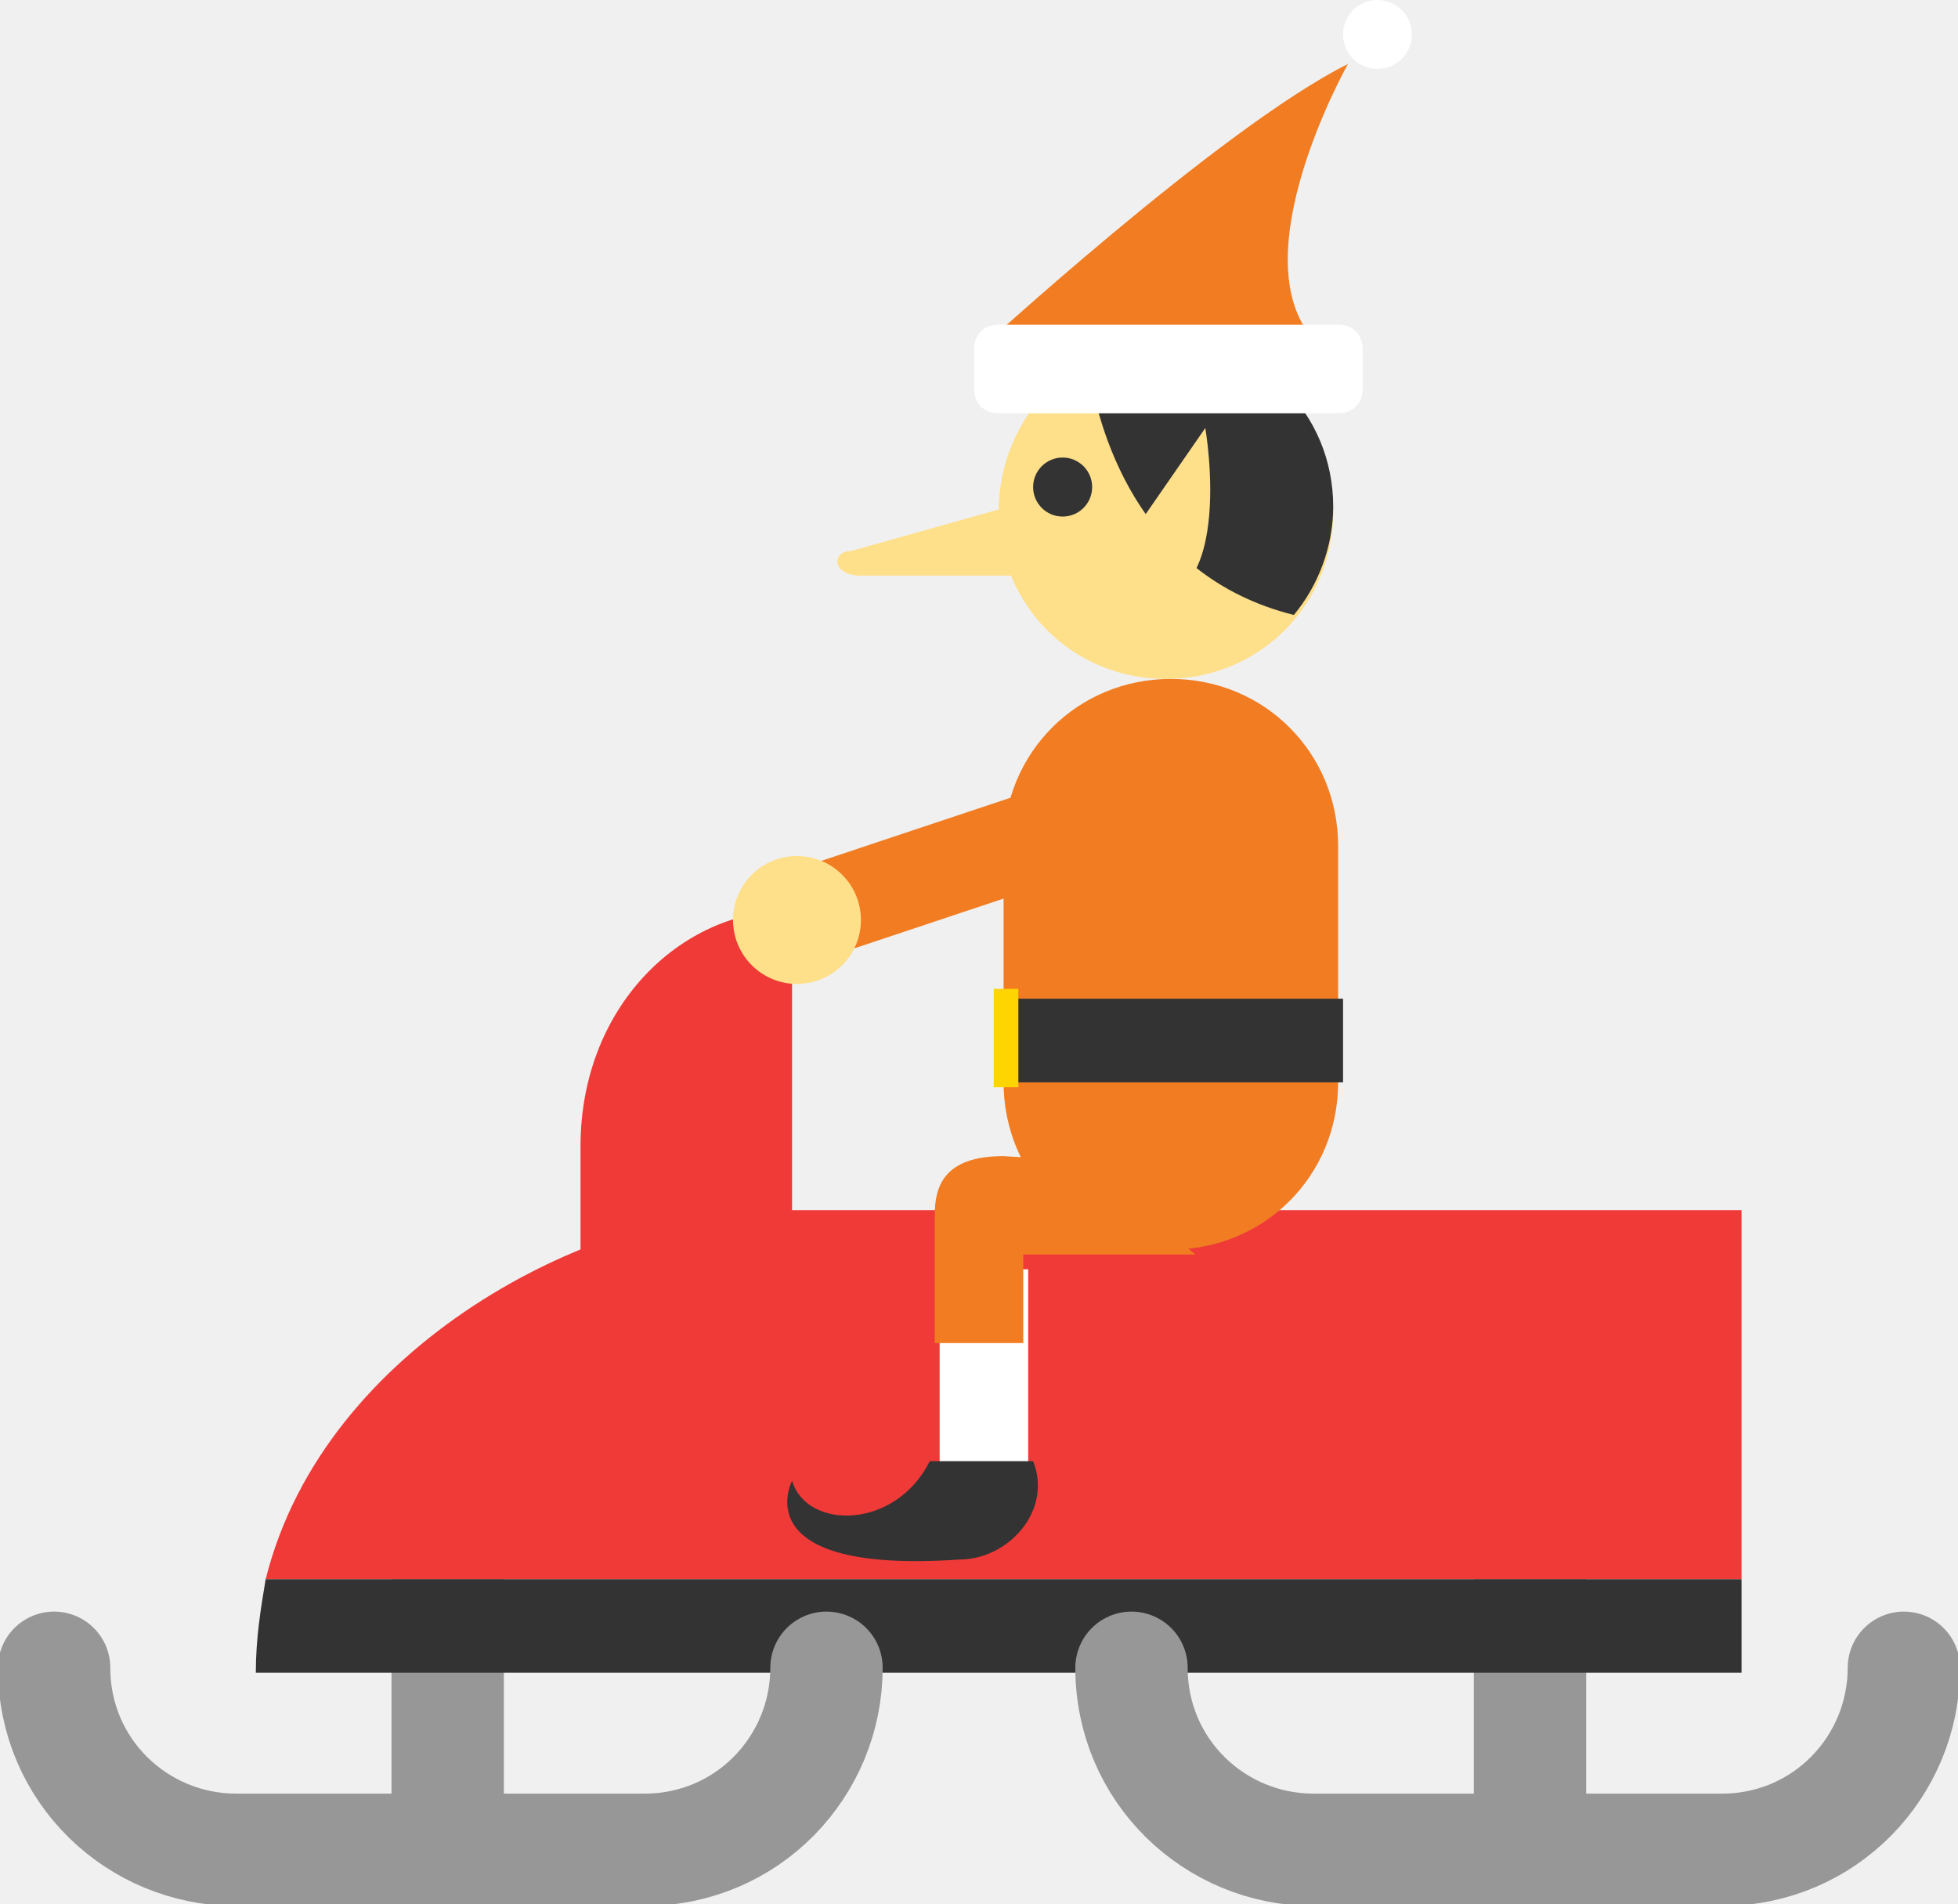
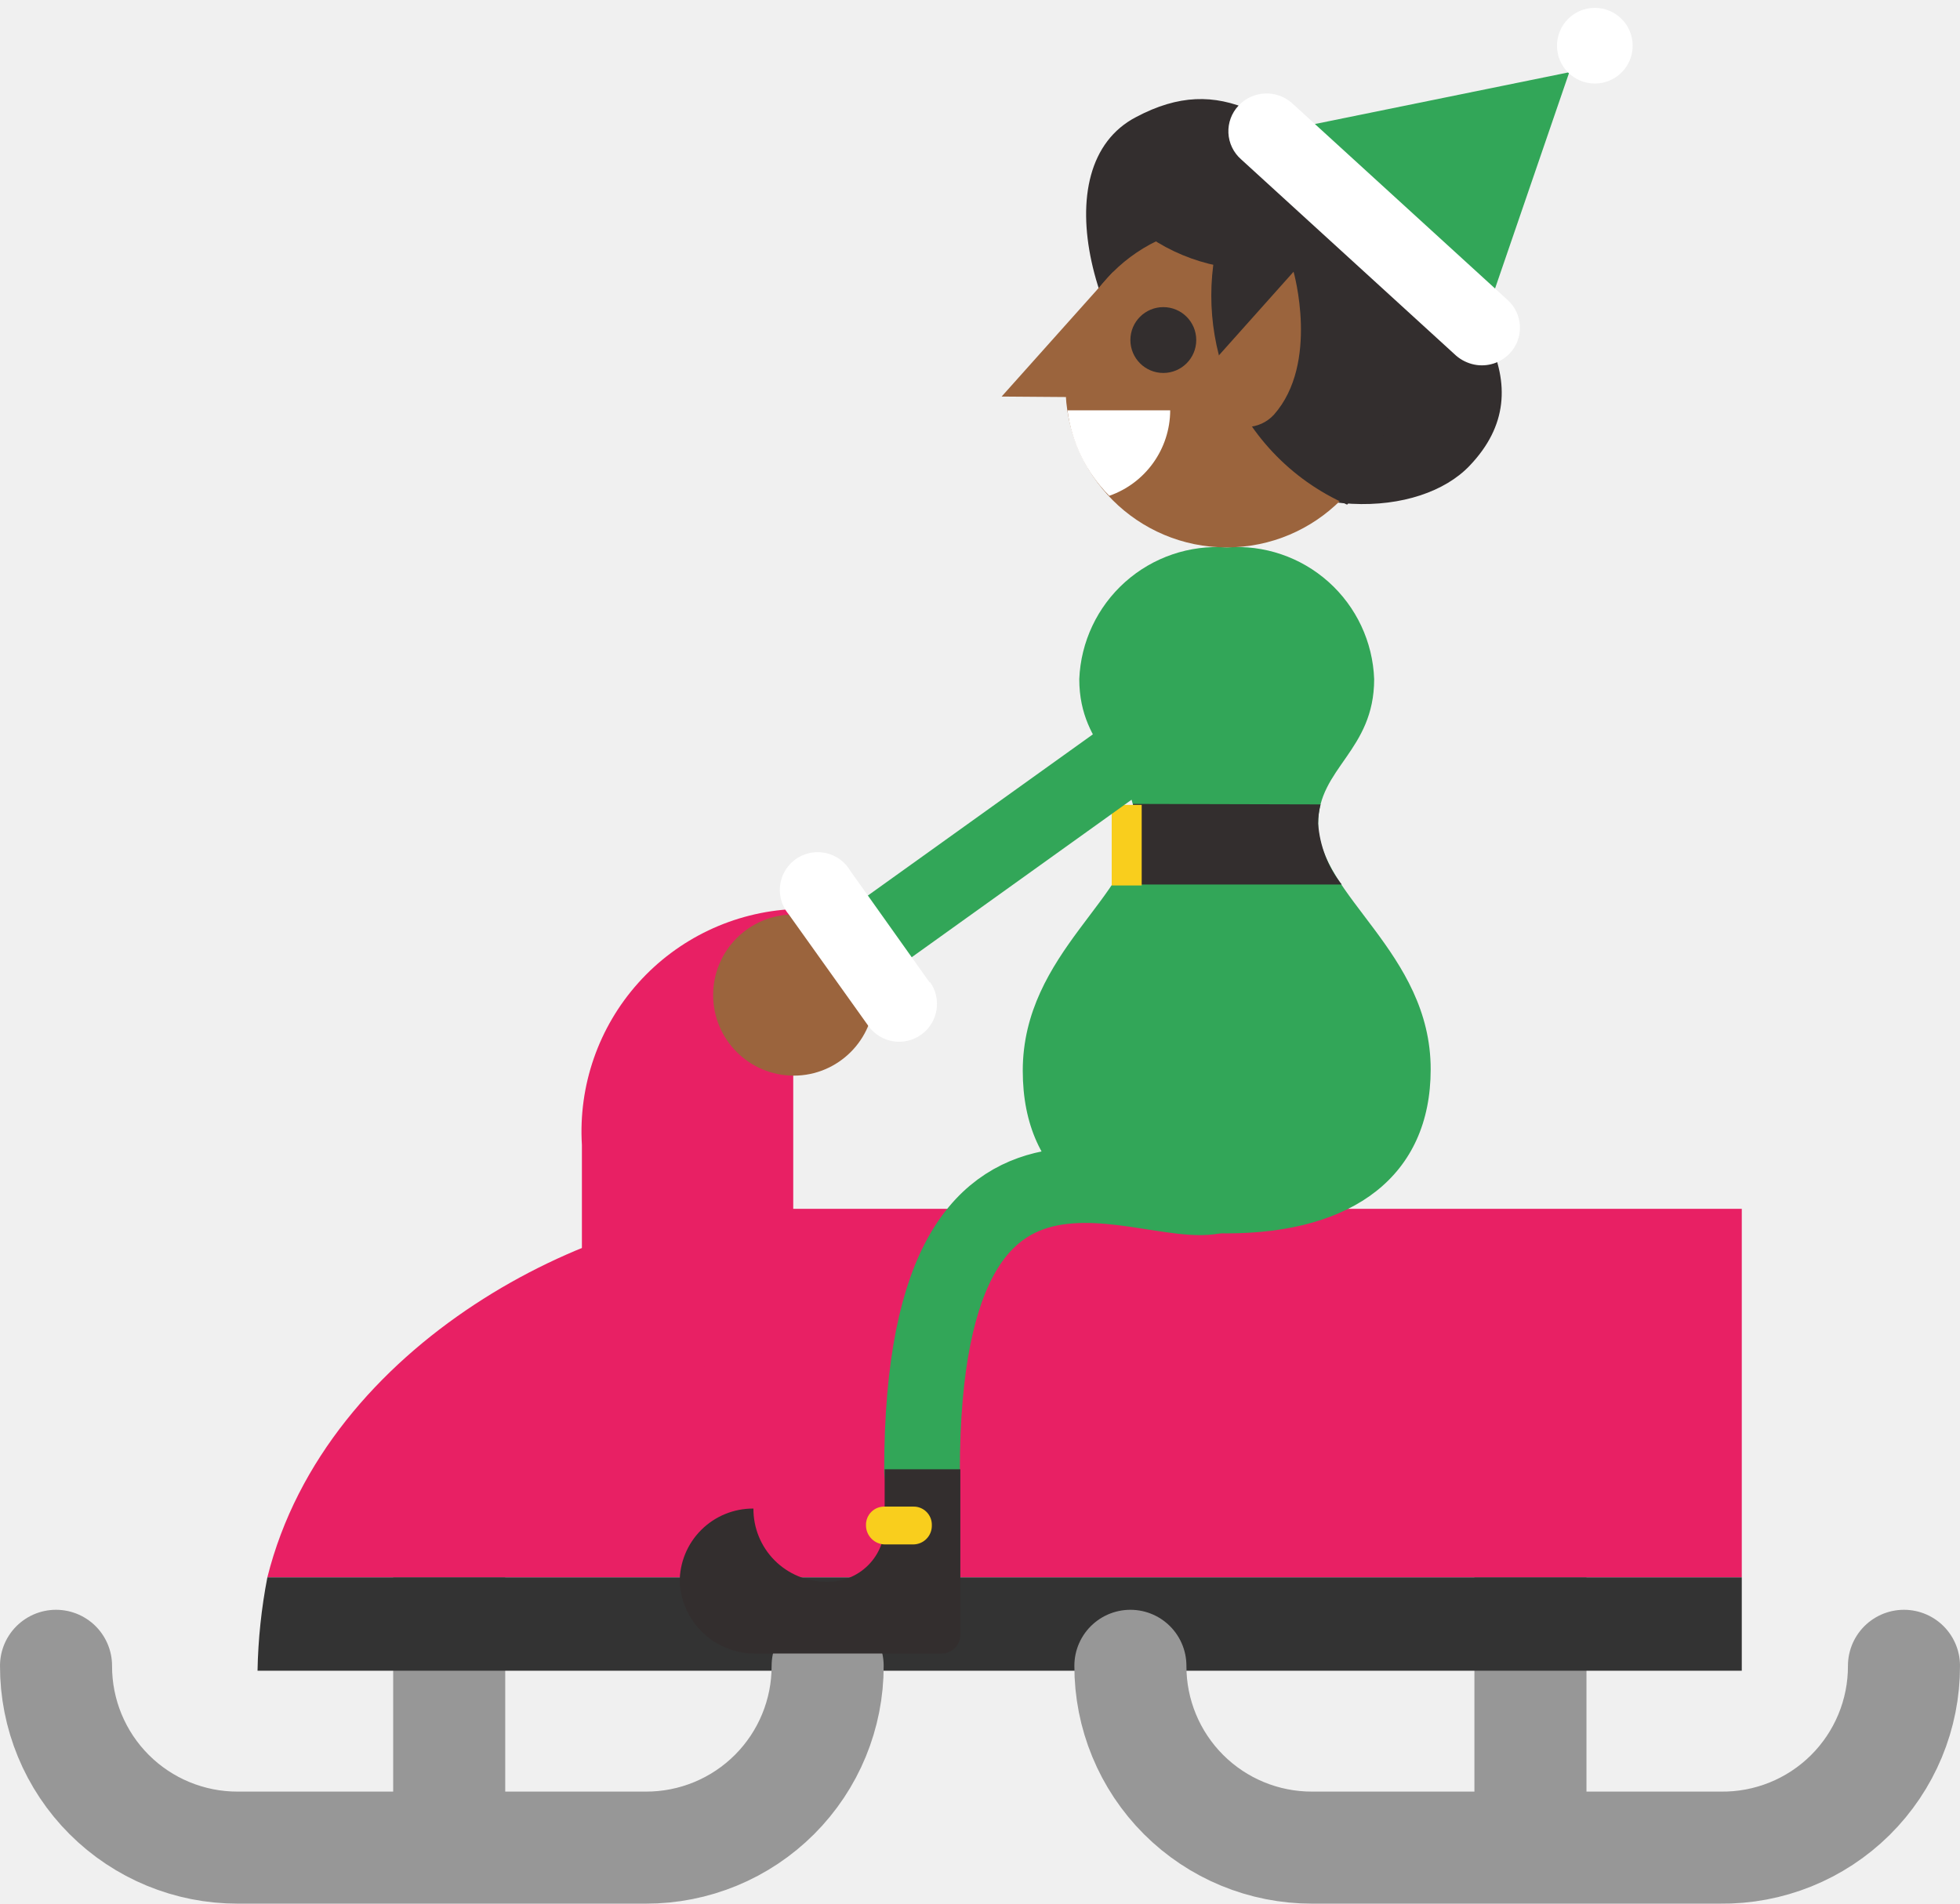
- <svg xmlns="http://www.w3.org/2000/svg" id="Layer_1" viewBox="0 0 39.8 38.7">
-   <style>.st0{fill:none;stroke:#979797;stroke-width:2.284;stroke-linecap:round;stroke-miterlimit:10}.st1{fill:#ef3a38}.st2{fill:#333}.st3{fill:#fedf8a}.st4{fill:#f17c21}.st5{fill:#fff}.st6{fill:#fed401}</style>
-   <path class="st0" d="M9.1 31.9v5.4m22-5.4v5.4" />
-   <path class="st1" d="M35.4 24.6h-20c-3.3 0-8.8 2.7-10 7.5h30v-7.5z" />
-   <path class="st2" d="M5.4 32.1c-.1.6-.2 1.2-.2 1.9h30.2v-1.9h-30z" />
-   <path class="st3" d="M20.5 10.3l-3.2.9c-.4 0-.4.5.2.5h3.9l-.9-1.4z" />
-   <path class="st0" d="M16.8 33.9c0 2-1.6 3.7-3.7 3.7H4.8c-2 0-3.7-1.6-3.7-3.7m37.6 0c0 2-1.6 3.7-3.7 3.7h-8.3c-2 0-3.7-1.6-3.7-3.7" />
-   <path class="st4" d="M19.8 7.2s5-4.6 7.6-5.9c0 0-2.2 3.9-.7 5.6l-6.9.3z" />
-   <path class="st3" d="M20.3 10.4c0 1.9 1.5 3.4 3.4 3.4s3.4-1.5 3.4-3.4S25.6 7 23.7 7c-1.9-.1-3.4 1.5-3.4 3.4z" />
-   <path class="st2" d="M22.1 7.3c.5-.3 1-.4 1.6-.4 1.9 0 3.4 1.5 3.4 3.4 0 .8-.3 1.6-.8 2.2-3.2-.8-4-3.8-4.2-5.2z" />
-   <path class="st3" d="M22.7 11.3l1.8-2.6s.7 4-1.6 3.5l-.2-.9z" />
-   <path class="st5" d="M19.8 7.9c0 .3.2.5.5.5h6.9c.3 0 .5-.2.5-.5v-.8c0-.3-.2-.5-.5-.5h-6.9c-.3 0-.5.2-.5.5v.8z" />
-   <circle class="st2" cx="21.6" cy="9.9" r=".6" />
-   <path class="st4" d="M20.4 22c0 1.9 1.5 3.4 3.4 3.4s3.4-1.5 3.4-3.4v-4.8c0-1.9-1.5-3.4-3.4-3.4s-3.4 1.5-3.4 3.4V22z" />
-   <path class="st5" d="M19.1 25.8v4.3h1.8v-4.3" />
-   <path class="st4" d="M24.3 25.5h-3.5v1.8H19v-2.6c0-.6.2-1.2 1.4-1.2l1.6.1" />
-   <path class="st2" d="M21 29.7h-2.1c-.7 1.4-2.5 1.4-2.8.4 0 0-1 1.9 3.4 1.6 1 0 1.9-1 1.5-2zm-.6-9.4h6.9V22h-6.9z" />
-   <path class="st6" d="M20.2 20.1h.5v2h-.5z" />
-   <circle class="st5" cx="28" cy=".7" r=".7" />
-   <path class="st1" d="M11.8 28.4v-5.1c0-2.8 2-4.8 4.3-4.8v8.9" />
-   <path class="st4" d="M23.582 15.2l.6 1.803-7.777 2.594-.6-1.802z" />
-   <circle class="st3" cx="16.2" cy="18.7" r="1.3" />
+ <svg xmlns="http://www.w3.org/2000/svg" viewBox="0 0 39.88 38.74">
+   <defs>
+     <style>.cls-1,.cls-4{fill:none;stroke-linecap:round;stroke-miterlimit:10}.cls-1{stroke:#979797;stroke-width:2.28px}.cls-2{fill:#e82064}.cls-4{stroke:#32a658;stroke-width:1.54px}.cls-5{fill:#332e2e}.cls-6{fill:#f9ce1d}.cls-8{fill:#32a658}.cls-9{fill:#9b643d}.cls-10{fill:#fff}</style>
+   </defs>
+   <g id="grid">
+     <path class="cls-1" d="M9.14 31.9v5.4m22-5.4v5.4" />
+     <path class="cls-2" d="M35.44 24.6h-20c-3.3 0-8.8 2.7-10 7.5h30z" />
+     <path d="M5.44 32.1a11.08 11.08 0 0 0-.2 1.9h30.2v-1.9z" fill="#333" />
+     <path class="cls-1" d="M16.84 33.9a3.69 3.69 0 0 1-3.7 3.7h-8.3a3.69 3.69 0 0 1-3.7-3.7m37.6 0A3.69 3.69 0 0 1 35 37.6h-8.3a3.69 3.69 0 0 1-3.7-3.7" />
+     <path class="cls-2" d="M11.84 28.4v-5.1a4.53 4.53 0 0 1 4.3-4.8v8.9" />
+     <path class="cls-4" d="M25 24.19c-1 1-6.24-3-6.24 5.75" />
+     <path class="cls-5" d="M15.33 30.7a1.48 1.48 0 0 0 1.48 1.49A1.15 1.15 0 0 0 18 31v-1.1h1.54v3.37a.38.38 0 0 1-.38.38h-3.81a1.53 1.53 0 0 1-1.52-1.45 1.49 1.49 0 0 1 1.5-1.5z" />
+     <path class="cls-6" d="M18 31.43h.58a.38.38 0 0 0 .38-.39.37.37 0 0 0-.38-.38H18a.37.37 0 0 0-.38.38.39.39 0 0 0 .38.39z" />
+     <path fill="#ee3c39" d="M26.7 22.47h-3.47l1.73-10.56 1.74 10.56z" />
+     <path class="cls-8" d="M23.1 16.76c0-1.13-1.14-1.48-1.14-2.94a2.8 2.8 0 0 1 3-2.68 2.79 2.79 0 0 1 3 2.68c0 1.46-1.14 1.81-1.14 2.94 0 1.46 2.29 2.62 2.29 5 0 2.16-1.57 3.34-4.15 3.34s-4.15-1.1-4.15-3.31c0-2.41 2.29-3.57 2.29-5.03z" />
+     <path class="cls-5" d="M26.87 16.37a1.6 1.6 0 0 0-.05.39A2.27 2.27 0 0 0 27.3 18h-4.68a2.27 2.27 0 0 0 .48-1.25 1.23 1.23 0 0 0-.05-.39z" />
+     <path class="cls-6" transform="rotate(-180 22.925 17.195)" d="M22.62 16.37h.61v1.64h-.61z" />
+     <path class="cls-5" d="M24.3 8.88c2.07 1.82 4.61 1.64 5.6.6C31.46 7.85 30 6 28 4.17s-3.16-2.7-4.88-1.79c-1.93 1-.89 4.69 1.18 6.5z" />
+     <circle class="cls-9" cx="24.96" cy="7.86" r="3.28" />
+     <path class="cls-5" d="M23 6.92a.67.67 0 1 0 .67-.67.67.67 0 0 0-.67.67zM22.81 4.35a3.84 3.84 0 0 0 5.45 0z" />
+     <path class="cls-4" d="M24.96 13.94l-7.48 5.36" />
+     <circle class="cls-9" cx="16.15" cy="20.25" r="1.64" />
+     <path class="cls-10" d="M18.92 20l-1.62-2.28a.77.77 0 1 0-1.25.89l1.62 2.27a.77.77 0 0 0 1.25-.9z" />
+     <path class="cls-9" d="M22.65 5.53l-2.27 2.54 1.31.01.96-2.55z" />
+     <path class="cls-10" d="M21.72 8.35h2.09a1.85 1.85 0 0 1-1.24 1.74 3 3 0 0 1-.85-1.74z" />
+     <path class="cls-5" d="M24.92 7.62a4.84 4.84 0 0 1 0-3.21 3.65 3.65 0 0 1 3.18 2.37 3.66 3.66 0 0 1-.69 3.49 4.64 4.64 0 0 1-2.49-2.65z" />
+     <path class="cls-8" d="M30.18 6.57l1.75-5.1-6.04 1.23 4.29 3.87z" />
+     <path class="cls-10" d="M30 7.42a.78.78 0 0 0 .72-.23.76.76 0 0 0-.05-1.09l-4.38-4a.78.78 0 0 0-1.09.05.76.76 0 0 0 .05 1.09l4.38 4a.82.82 0 0 0 .37.18z" />
+     <circle class="cls-10" cx="32.45" cy=".93" r=".77" />
+     <path class="cls-9" d="M26.32 5.53s.53 1.86-.4 2.91a.77.77 0 0 1-.55.25.83.83 0 0 1-.78-.87.92.92 0 0 1 .23-.61z" />
+   </g>
</svg>
